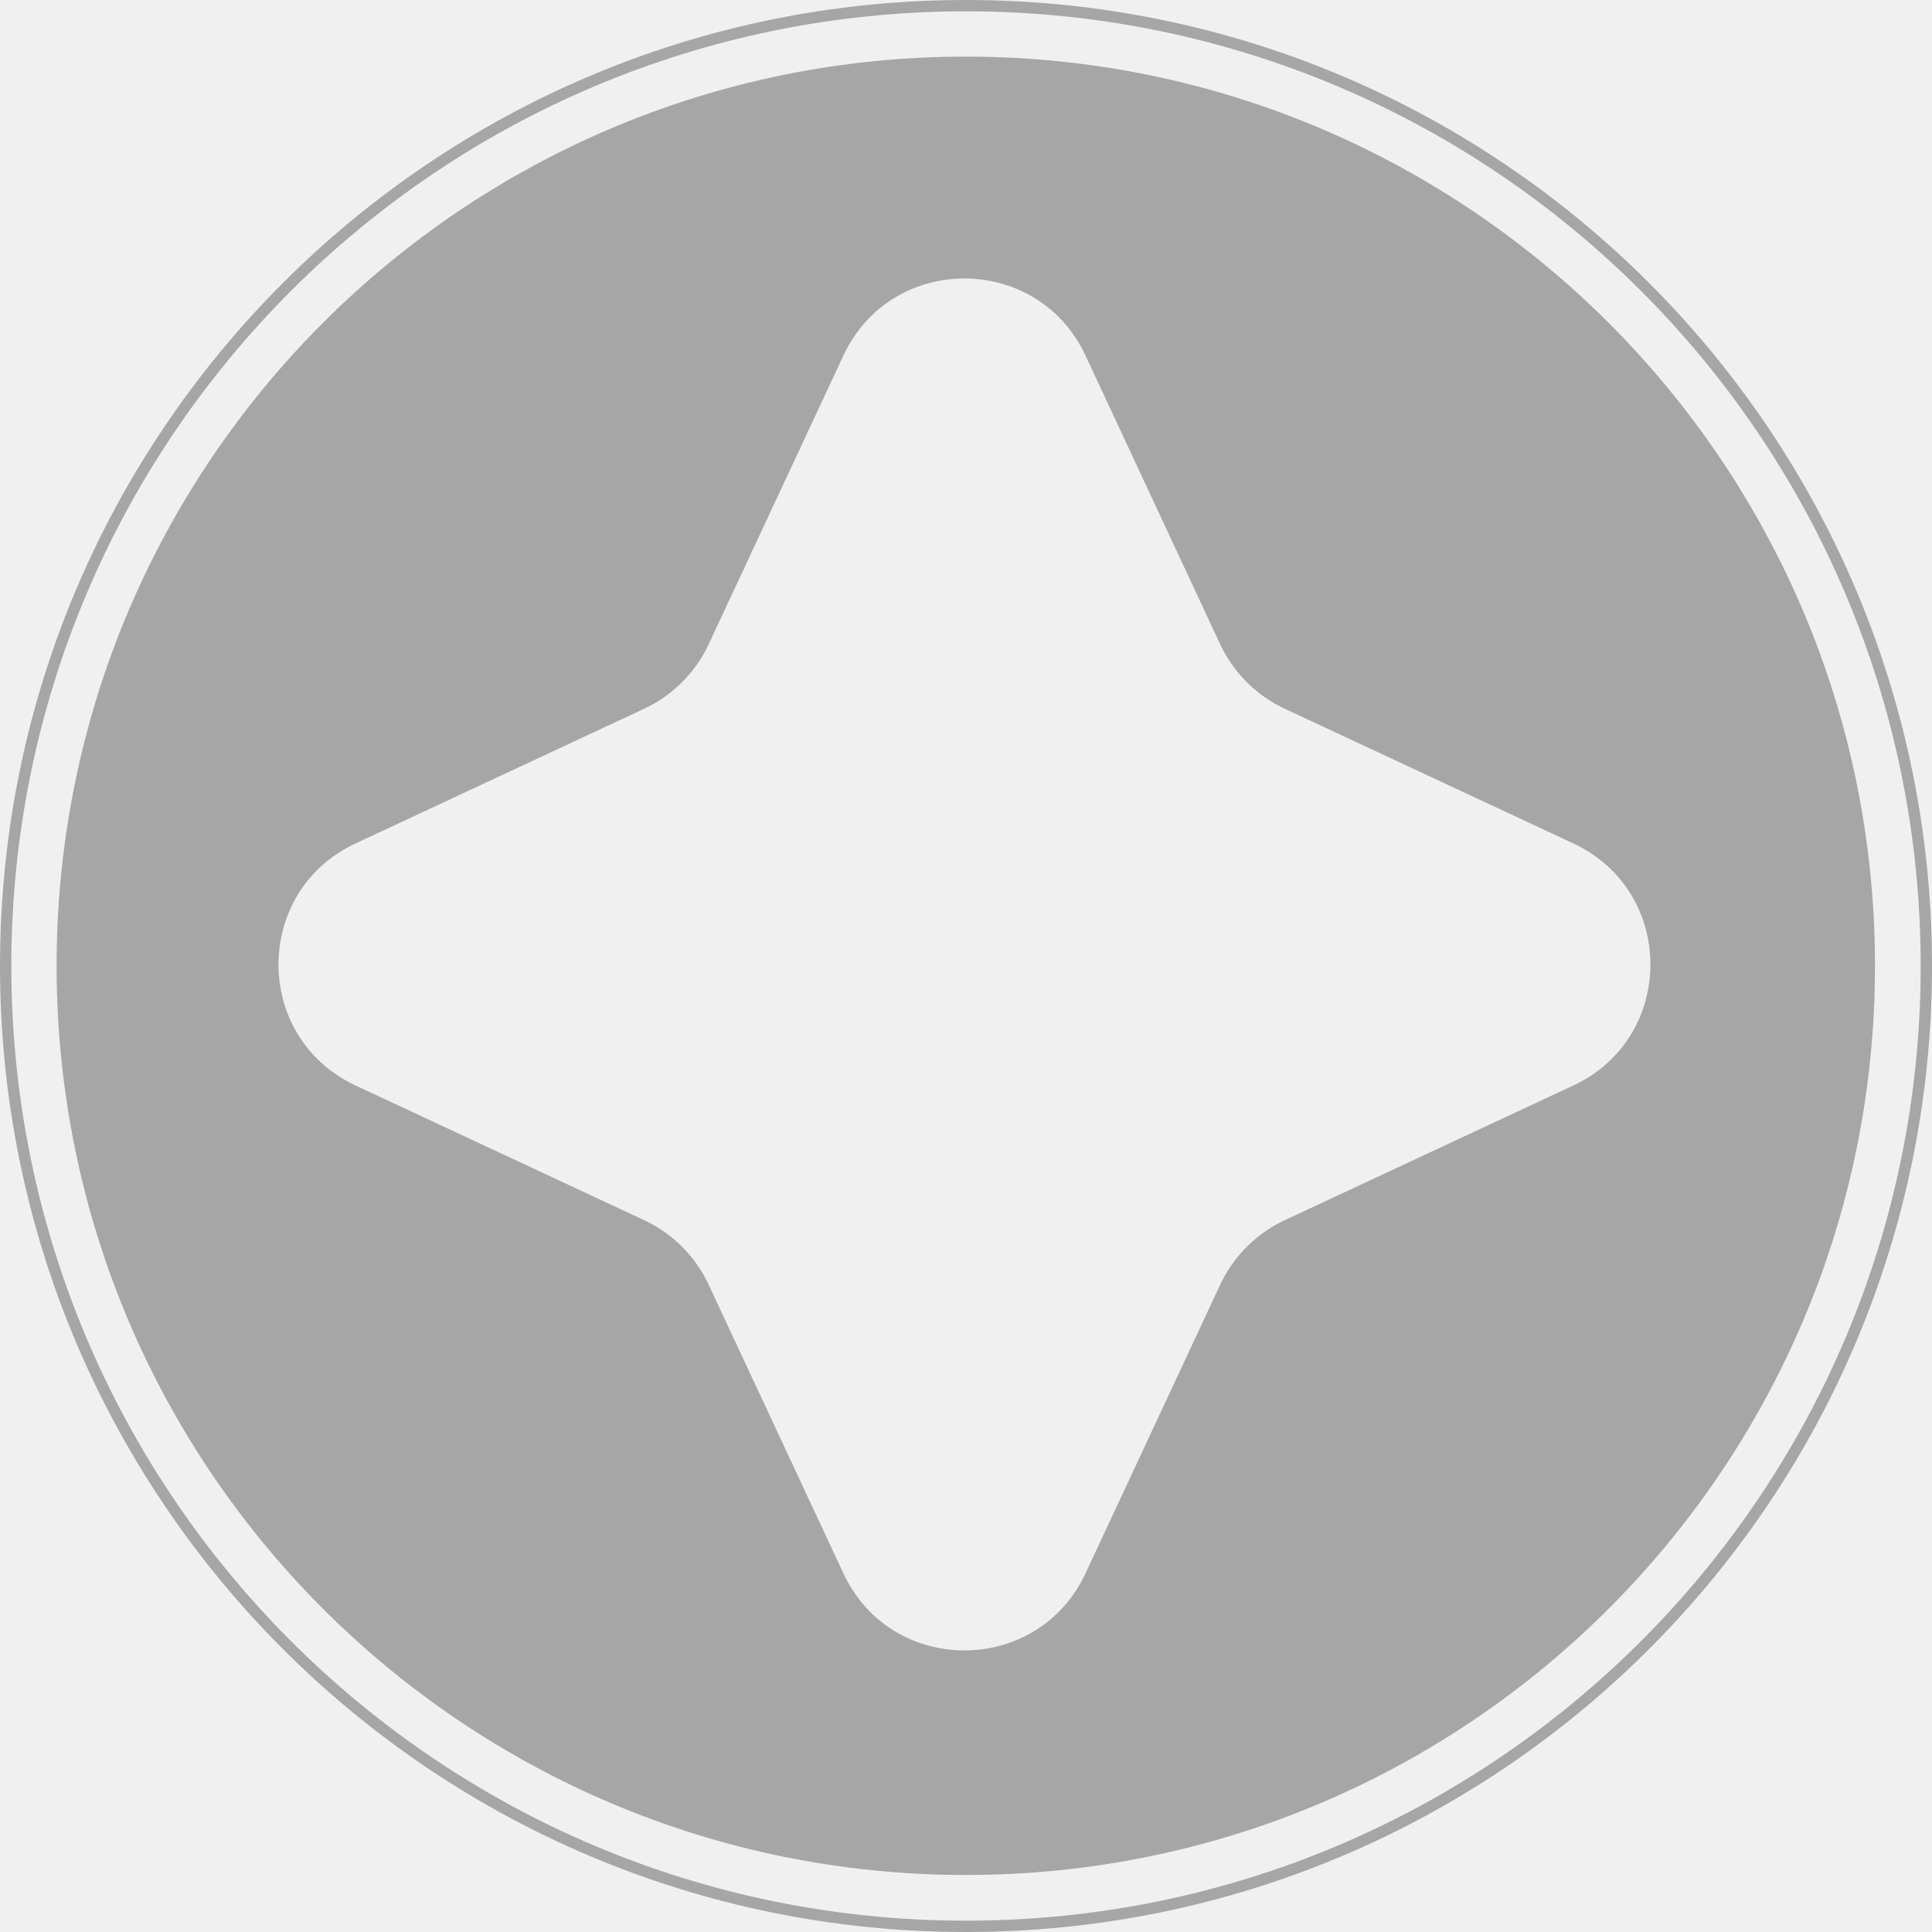
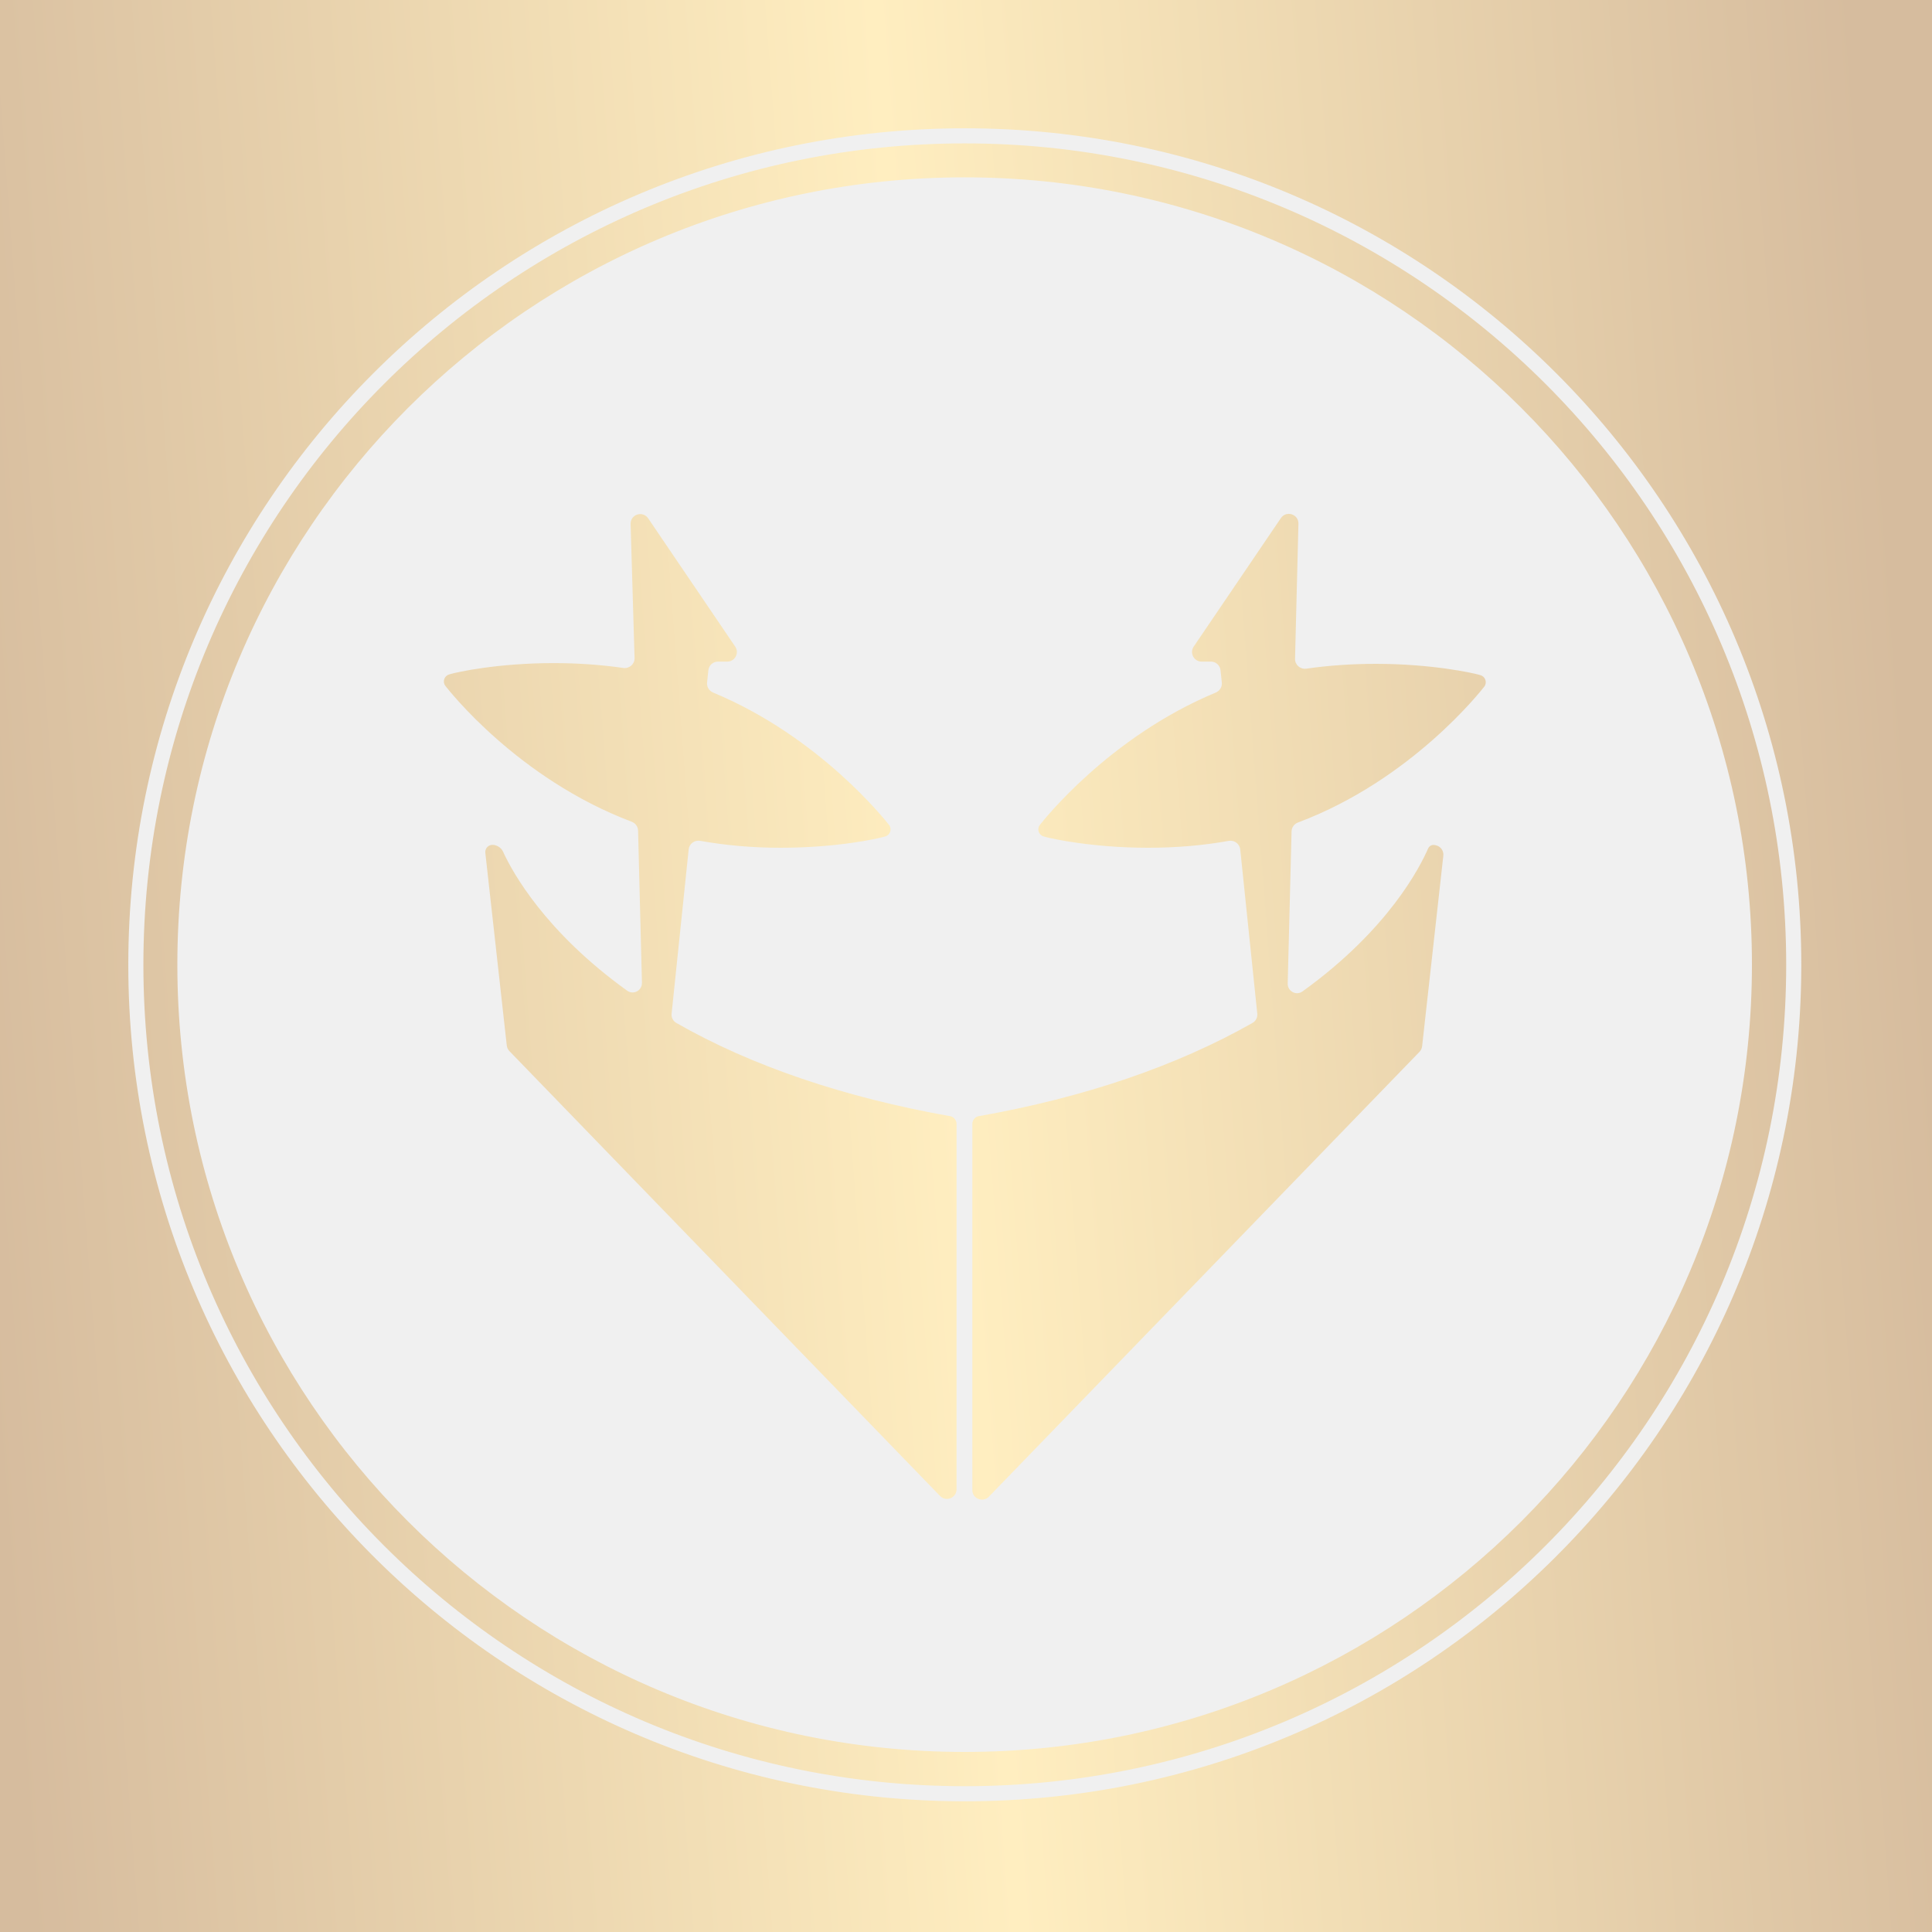
<svg xmlns="http://www.w3.org/2000/svg" width="512" height="512" viewBox="0 0 512 512" fill="none">
-   <rect x="1.5" y="1.5" width="509" height="509" rx="254.5" stroke="#A6A6A6" stroke-width="3" />
-   <path d="M255.945 15C389.016 15 496.891 122.875 496.891 255.945C496.891 389.016 389.016 496.891 255.945 496.891C122.875 496.891 15 389.016 15 255.945C15 122.875 122.875 15 255.945 15ZM287.671 94.23C274.945 66.991 236.217 66.991 223.509 94.23L187.809 170.724C184.304 178.246 178.233 184.299 170.711 187.821L94.231 223.52C66.99 236.227 66.99 274.953 94.231 287.661L170.711 323.359C178.233 326.881 184.304 332.935 187.809 340.475L223.509 416.951C236.217 444.19 274.945 444.19 287.671 416.951L323.354 340.475C326.876 332.935 332.93 326.881 340.47 323.359L416.95 287.661C444.19 274.953 444.19 236.227 416.95 223.52L340.47 187.821C332.93 184.299 326.876 178.246 323.354 170.724L287.671 94.23Z" fill="#A6A6A6" />
-   <line x1="452" y1="229.5" x2="453" y2="229.5" stroke="#A6A6A6" />
+   <g clip-path="url(#clip0_4667_698)">
+     <path d="M512 512H0V0H512V512ZM255.68 34C133.249 34 34 133.249 34 255.68C34 377.632 132.476 476.584 254.246 477.355L255.68 477.36C377.632 477.36 476.584 378.884 477.355 257.113L477.36 255.68C477.36 133.249 378.11 34 255.68 34ZM255.68 38C375.901 38 473.36 135.458 473.36 255.68C473.36 375.901 375.901 473.36 255.68 473.36C135.458 473.36 38 375.901 38 255.68C38 135.459 135.459 38 255.68 38ZM255.642 47C140.412 47 47 140.412 47 255.642C47 370.871 140.412 464.282 255.642 464.282C370.871 464.282 464.282 370.871 464.282 255.642C464.282 140.412 370.871 47 255.642 47ZM339.446 137.305C340.873 135.202 344.161 136.258 344.098 138.798L343.199 174.587C343.159 176.193 344.598 177.433 346.188 177.203C352.09 176.349 358.361 175.923 364.631 175.923C379.441 175.923 390.37 178.36 391.934 178.811C392.058 178.846 392.178 178.888 392.304 178.921C393.637 179.272 394.185 180.864 393.352 181.961L393.311 182.016C392.528 182.981 374.069 206.698 343.974 217.972C342.986 218.342 342.306 219.269 342.279 220.323L341.254 260.635C341.202 262.698 343.503 263.945 345.178 262.738C368.171 246.177 376.412 229.519 378.436 224.922C378.779 224.142 379.472 223.788 380.306 223.961L380.485 223.998C381.771 224.265 382.643 225.467 382.498 226.772L376.876 277.262C376.814 277.822 376.567 278.346 376.175 278.751L262.055 396.644C260.463 398.287 257.68 397.161 257.68 394.873V297.85C257.68 296.886 258.338 296.046 259.273 295.815C287.479 290.824 311.885 282.458 331.935 271.083C332.806 270.589 333.296 269.623 333.192 268.626L328.674 225.11C328.518 223.61 327.1 222.577 325.616 222.843C318.84 224.058 311.639 224.666 304.284 224.666C289.474 224.666 278.545 222.227 276.981 221.777C276.857 221.742 276.737 221.701 276.611 221.668C275.278 221.317 274.73 219.724 275.563 218.627L275.604 218.573C276.385 217.611 293.788 195.342 322.199 183.531C323.257 183.091 323.917 182.012 323.796 180.873L323.447 177.608C323.309 176.314 322.217 175.333 320.916 175.333H318.448C316.406 175.333 315.195 173.048 316.342 171.357L339.446 137.305ZM167.118 138.866C167.044 136.321 170.34 135.255 171.77 137.362L194.835 171.357C195.982 173.048 194.771 175.333 192.729 175.333H190.262C188.96 175.333 187.868 176.314 187.729 177.608L187.382 180.873C187.26 182.012 187.92 183.091 188.979 183.531C217.389 195.342 234.792 217.611 235.572 218.573L235.614 218.627C236.448 219.724 235.899 221.317 234.566 221.668C234.441 221.701 234.32 221.742 234.195 221.778C232.643 222.23 221.884 224.666 206.894 224.666C199.514 224.666 192.445 224.054 185.549 222.83C184.069 222.568 182.66 223.601 182.505 225.096L177.984 268.634C177.881 269.627 178.366 270.589 179.232 271.085C199.105 282.459 223.7 290.825 251.904 295.815C252.84 296.046 253.497 296.886 253.497 297.85V394.677C253.497 396.965 250.713 398.091 249.122 396.447L135.002 278.555C134.61 278.15 134.364 277.626 134.302 277.065L128.616 226.01C128.507 225.028 129.168 224.126 130.138 223.935C131.312 223.703 132.778 224.533 133.274 225.623C135.82 231.214 144.497 246.921 166.198 262.542C167.874 263.748 170.175 262.501 170.122 260.438L169.097 220.12C169.07 219.069 168.393 218.143 167.41 217.771C137.125 206.322 118.852 182.789 118.066 181.819L118.025 181.765C117.191 180.667 117.74 179.075 119.072 178.724C119.198 178.691 119.319 178.65 119.443 178.613C120.995 178.162 131.755 175.727 146.746 175.727C153.039 175.727 159.186 176.156 165.188 177.016C166.778 177.243 168.211 175.998 168.164 174.393L167.118 138.866Z" fill="url(#paint0_linear_4667_698)" />
+   </g>
+   <defs>
+     <linearGradient id="paint0_linear_4667_698" x1="496.941" y1="77.714" x2="-24.396" y2="117.178" gradientUnits="userSpaceOnUse">
+       <stop stop-color="#D6BC9E" />
+       <stop offset="0.495" stop-color="#FFEEC0" />
+       <stop offset="0.995" stop-color="#D6BC9E" />
+     </linearGradient>
+     <clipPath id="clip0_4667_698">
+       <rect width="512" height="512" fill="white" />
+     </clipPath>
+   </defs>
</svg>
